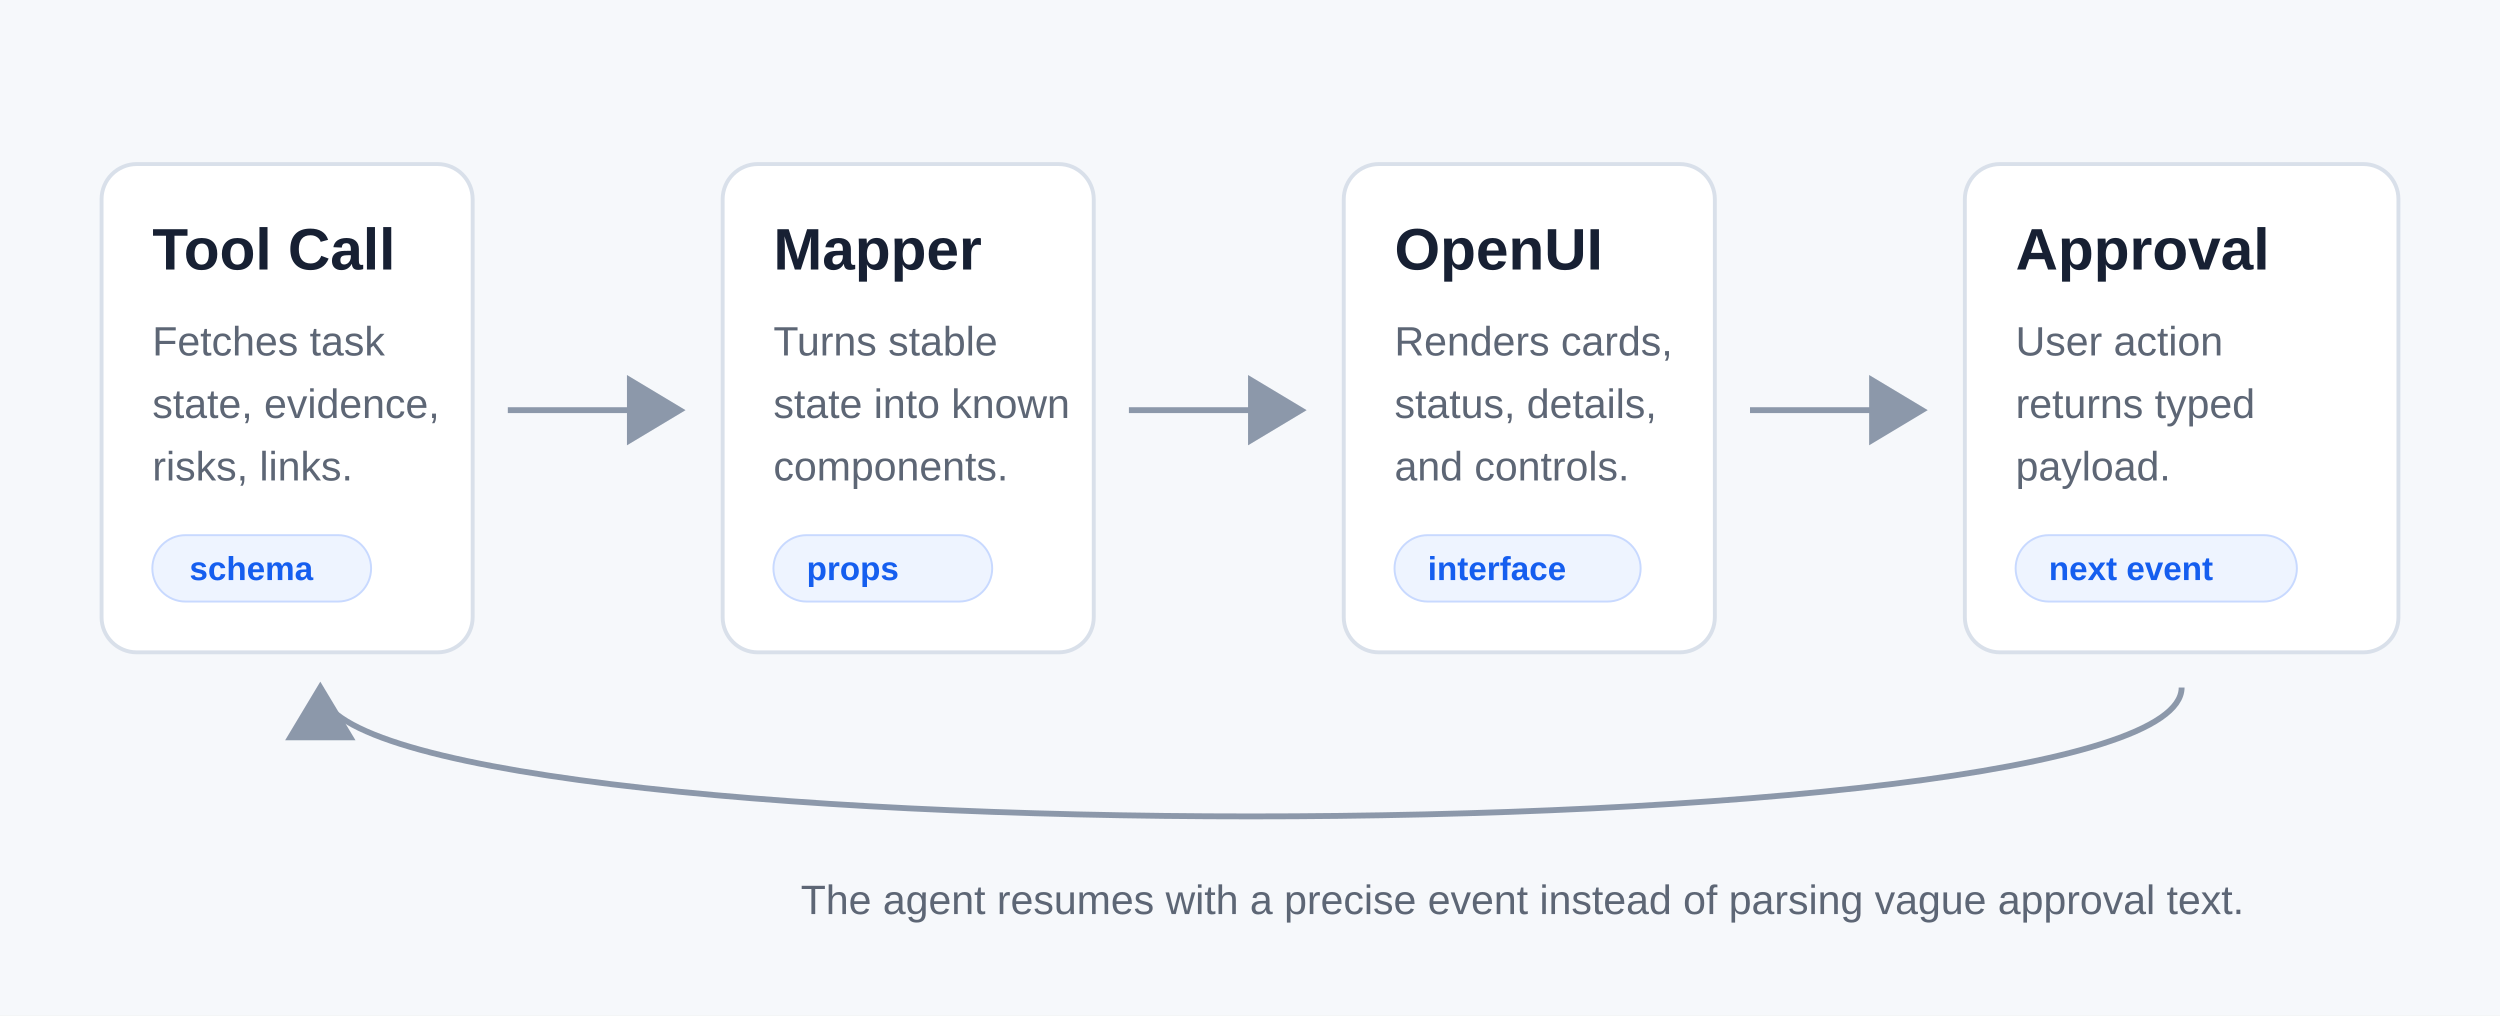
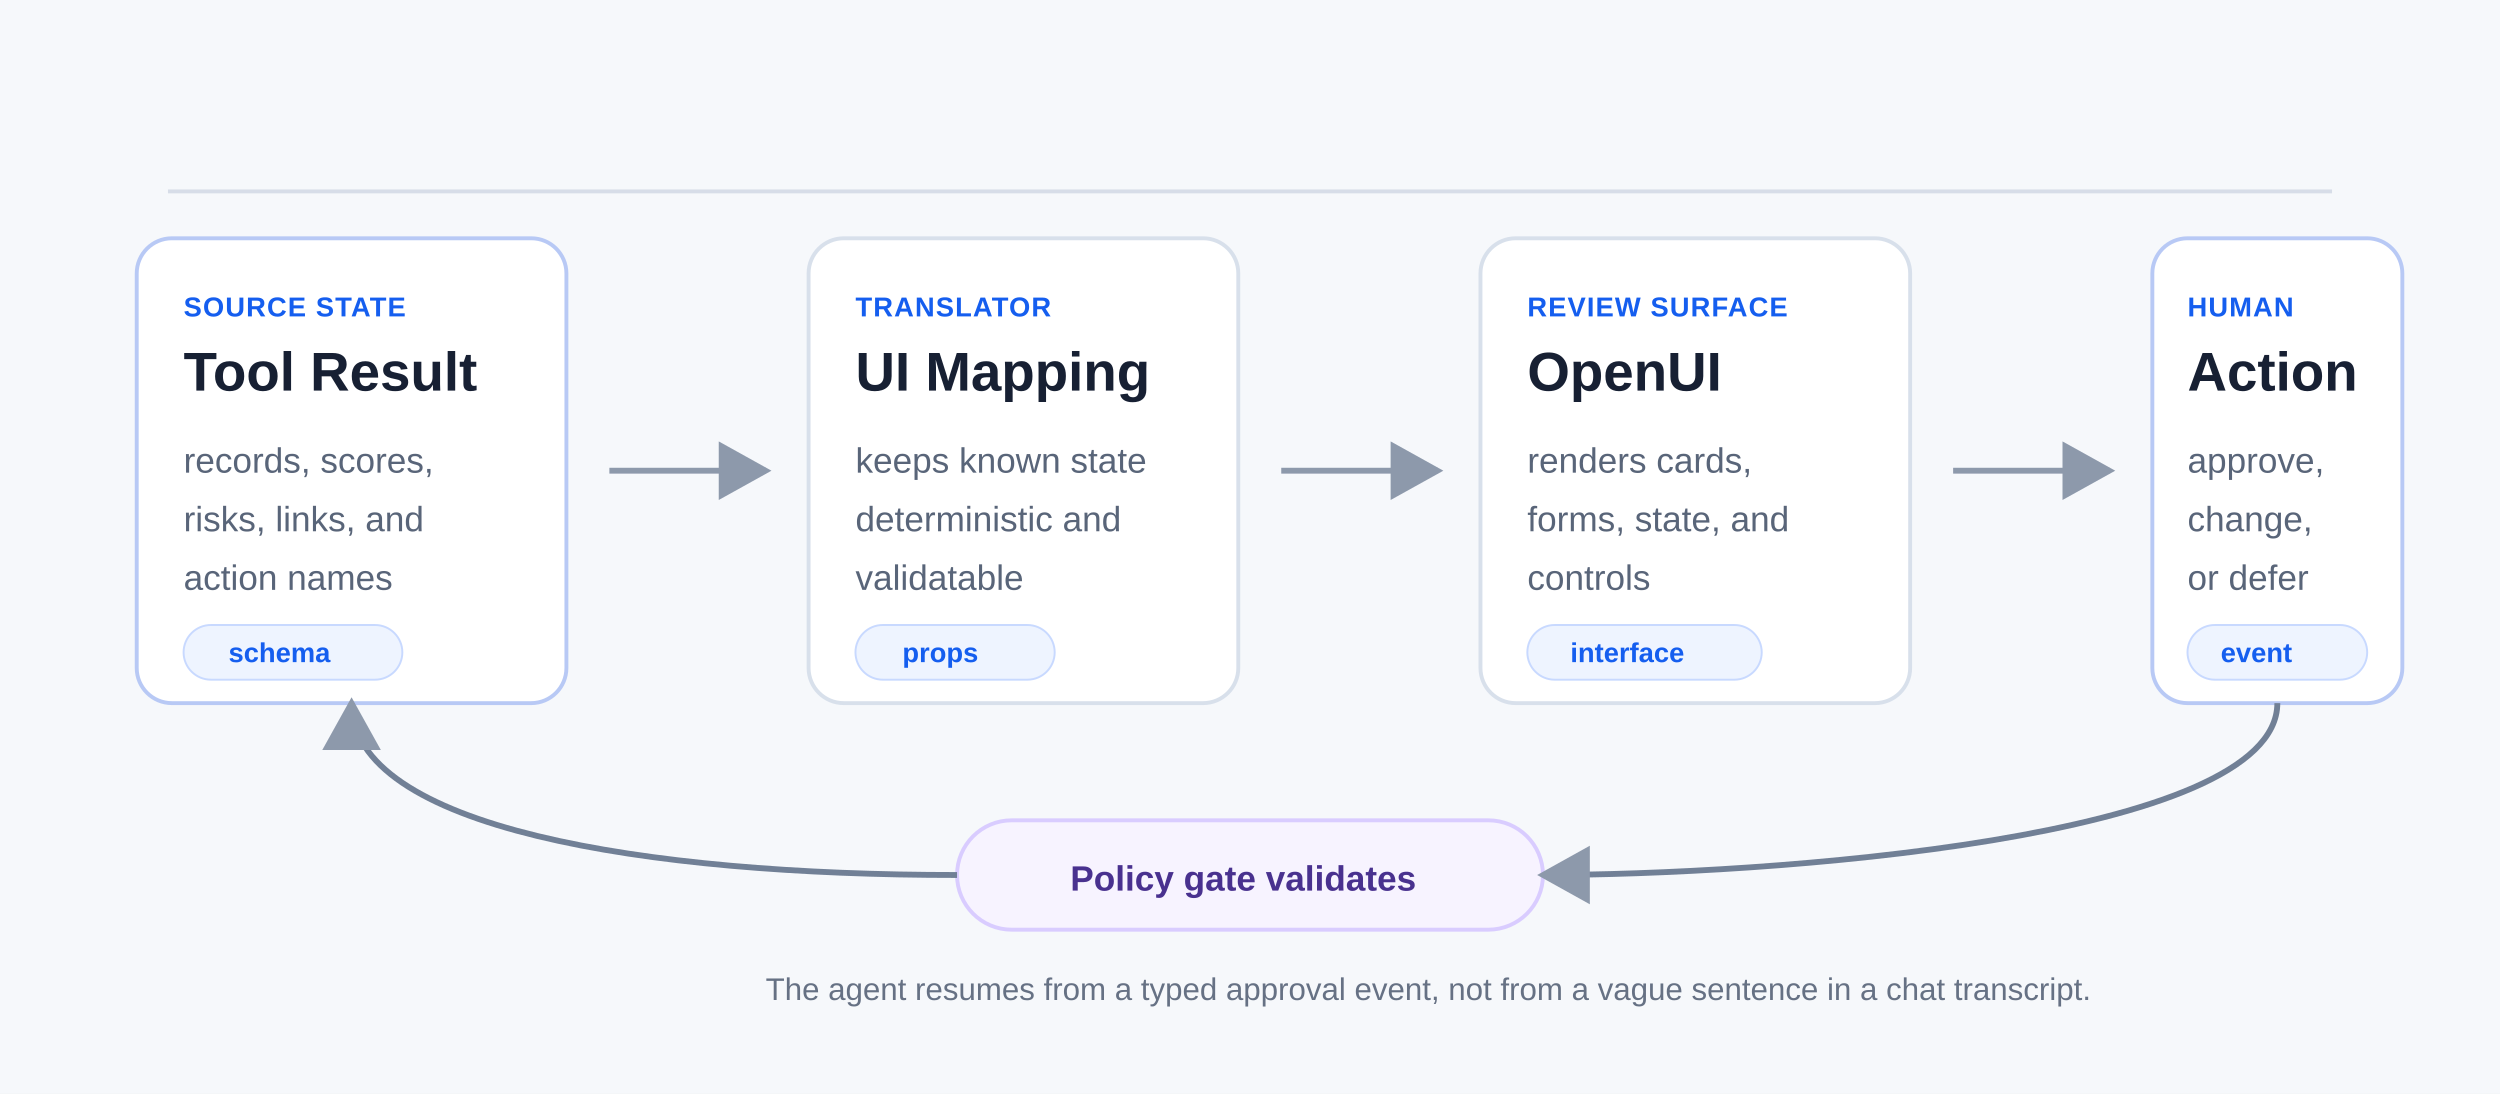
- <svg xmlns="http://www.w3.org/2000/svg" width="1280" height="520" viewBox="0 0 1280 520" role="img" aria-labelledby="title desc">
+ <svg xmlns="http://www.w3.org/2000/svg" width="1280" height="560" viewBox="0 0 1280 560" role="img" aria-labelledby="title desc">
  <defs>
    <style>
      .bg{fill:#f6f8fb}
-       .card{fill:#fff;stroke:#d9e0ea;stroke-width:2}
-       .label{font:700 30px Arial,sans-serif;fill:#172033}
-       .body{font:400 21px Arial,sans-serif;fill:#5d6675}
+       .rail{fill:none;stroke:#d7dde8;stroke-width:2}
+       .card{fill:#fff;stroke:#d8e0eb;stroke-width:2}
+       .cardStrong{fill:#fff;stroke:#b8c9f5;stroke-width:2}
+       .label{font:700 28px Arial,sans-serif;fill:#172033}
+       .eyebrow{font:700 14px Arial,sans-serif;fill:#155eef;letter-spacing:.04em}
+       .body{font:400 18px Arial,sans-serif;fill:#596579}
+       .small{font:400 16px Arial,sans-serif;fill:#667184}
      .chip{fill:#eef4ff;stroke:#c8d9ff;stroke-width:1}
-       .chipText{font:700 17px Arial,sans-serif;fill:#155eef}
-       .arrow{stroke:#8c98aa;stroke-width:3;fill:none;marker-end:url(#arrowhead)}
+       .chipText{font:700 14px Arial,sans-serif;fill:#155eef}
+       .arrow{stroke:#8d99ab;stroke-width:3;fill:none;marker-end:url(#arrowhead)}
+       .return{stroke:#718096;stroke-width:3;fill:none;marker-end:url(#arrowhead)}
+       .gate{fill:#f7f3ff;stroke:#d9ccff;stroke-width:2}
+       .gateText{font:700 18px Arial,sans-serif;fill:#49318f}
    </style>
-     <marker id="arrowhead" markerWidth="12" markerHeight="12" refX="9" refY="6" orient="auto">
-       <path d="M0,0 L10,6 L0,12 Z" fill="#8c98aa" />
+     <marker id="arrowhead" markerWidth="10" markerHeight="10" refX="8" refY="5" orient="auto" markerUnits="strokeWidth">
+       <path d="M0,0 L9,5 L0,10 Z" fill="#8d99ab" />
    </marker>
  </defs>
-   <rect class="bg" x="0" y="0" width="1280" height="520" rx="0" />
-   <g transform="translate(52 84)">
-     <rect class="card" x="0" y="0" width="190" height="250" rx="18" />
-     <text class="label" x="26" y="54">Tool Call</text>
-     <text class="body" x="26" y="98">Fetches task</text>
-     <text class="body" x="26" y="130">state, evidence,</text>
-     <text class="body" x="26" y="162">risks, links.</text>
-     <rect class="chip" x="26" y="190" width="112" height="34" rx="17" />
-     <text class="chipText" x="45" y="213">schema</text>
+   <rect class="bg" x="0" y="0" width="1280" height="560" />
+   <path class="rail" d="M86 98 H1194" />
+   <g transform="translate(70 122)">
+     <rect class="cardStrong" x="0" y="0" width="220" height="238" rx="18" />
+     <text class="eyebrow" x="24" y="40">SOURCE STATE</text>
+     <text class="label" x="24" y="78">Tool Result</text>
+     <text class="body" x="24" y="120">records, scores,</text>
+     <text class="body" x="24" y="150">risks, links, and</text>
+     <text class="body" x="24" y="180">action names</text>
+     <rect class="chip" x="24" y="198" width="112" height="28" rx="14" />
+     <text class="chipText" x="47" y="217">schema</text>
  </g>
-   <path class="arrow" d="M260 210 H348" />
-   <g transform="translate(370 84)">
-     <rect class="card" x="0" y="0" width="190" height="250" rx="18" />
-     <text class="label" x="26" y="54">Mapper</text>
-     <text class="body" x="26" y="98">Turns stable</text>
-     <text class="body" x="26" y="130">state into known</text>
-     <text class="body" x="26" y="162">components.</text>
-     <rect class="chip" x="26" y="190" width="112" height="34" rx="17" />
-     <text class="chipText" x="43" y="213">props</text>
+   <path class="arrow" d="M312 241 H392" />
+   <g transform="translate(414 122)">
+     <rect class="card" x="0" y="0" width="220" height="238" rx="18" />
+     <text class="eyebrow" x="24" y="40">TRANSLATOR</text>
+     <text class="label" x="24" y="78">UI Mapping</text>
+     <text class="body" x="24" y="120">keeps known state</text>
+     <text class="body" x="24" y="150">deterministic and</text>
+     <text class="body" x="24" y="180">validatable</text>
+     <rect class="chip" x="24" y="198" width="102" height="28" rx="14" />
+     <text class="chipText" x="48" y="217">props</text>
  </g>
-   <path class="arrow" d="M578 210 H666" />
-   <g transform="translate(688 84)">
-     <rect class="card" x="0" y="0" width="190" height="250" rx="18" />
-     <text class="label" x="26" y="54">OpenUI</text>
-     <text class="body" x="26" y="98">Renders cards,</text>
-     <text class="body" x="26" y="130">status, details,</text>
-     <text class="body" x="26" y="162">and controls.</text>
-     <rect class="chip" x="26" y="190" width="126" height="34" rx="17" />
-     <text class="chipText" x="43" y="213">interface</text>
+   <path class="arrow" d="M656 241 H736" />
+   <g transform="translate(758 122)">
+     <rect class="card" x="0" y="0" width="220" height="238" rx="18" />
+     <text class="eyebrow" x="24" y="40">REVIEW SURFACE</text>
+     <text class="label" x="24" y="78">OpenUI</text>
+     <text class="body" x="24" y="120">renders cards,</text>
+     <text class="body" x="24" y="150">forms, state, and</text>
+     <text class="body" x="24" y="180">controls</text>
+     <rect class="chip" x="24" y="198" width="120" height="28" rx="14" />
+     <text class="chipText" x="46" y="217">interface</text>
  </g>
-   <path class="arrow" d="M896 210 H984" />
-   <g transform="translate(1006 84)">
-     <rect class="card" x="0" y="0" width="222" height="250" rx="18" />
-     <text class="label" x="26" y="54">Approval</text>
-     <text class="body" x="26" y="98">User action</text>
-     <text class="body" x="26" y="130">returns typed</text>
-     <text class="body" x="26" y="162">payload.</text>
-     <rect class="chip" x="26" y="190" width="144" height="34" rx="17" />
-     <text class="chipText" x="43" y="213">next event</text>
+   <path class="arrow" d="M1000 241 H1080" />
+   <g transform="translate(1102 122)">
+     <rect class="cardStrong" x="0" y="0" width="128" height="238" rx="18" />
+     <text class="eyebrow" x="18" y="40">HUMAN</text>
+     <text class="label" x="18" y="78">Action</text>
+     <text class="body" x="18" y="120">approve,</text>
+     <text class="body" x="18" y="150">change,</text>
+     <text class="body" x="18" y="180">or defer</text>
+     <rect class="chip" x="18" y="198" width="92" height="28" rx="14" />
+     <text class="chipText" x="35" y="217">event</text>
  </g>
-   <path class="arrow" d="M1117 352 C1117 440 164 440 164 352" />
-   <text class="body" x="410" y="468">The agent resumes with a precise event instead of parsing vague approval text.</text>
+   <g transform="translate(490 420)">
+     <rect class="gate" x="0" y="0" width="300" height="56" rx="28" />
+     <text class="gateText" x="58" y="36">Policy gate validates</text>
+   </g>
+   <path class="return" d="M1166 360 C1166 430 902 448 790 448" />
+   <path class="return" d="M490 448 C330 448 180 424 180 360" />
+   <text class="small" x="392" y="512">The agent resumes from a typed approval event, not from a vague sentence in a chat transcript.</text>
</svg>
